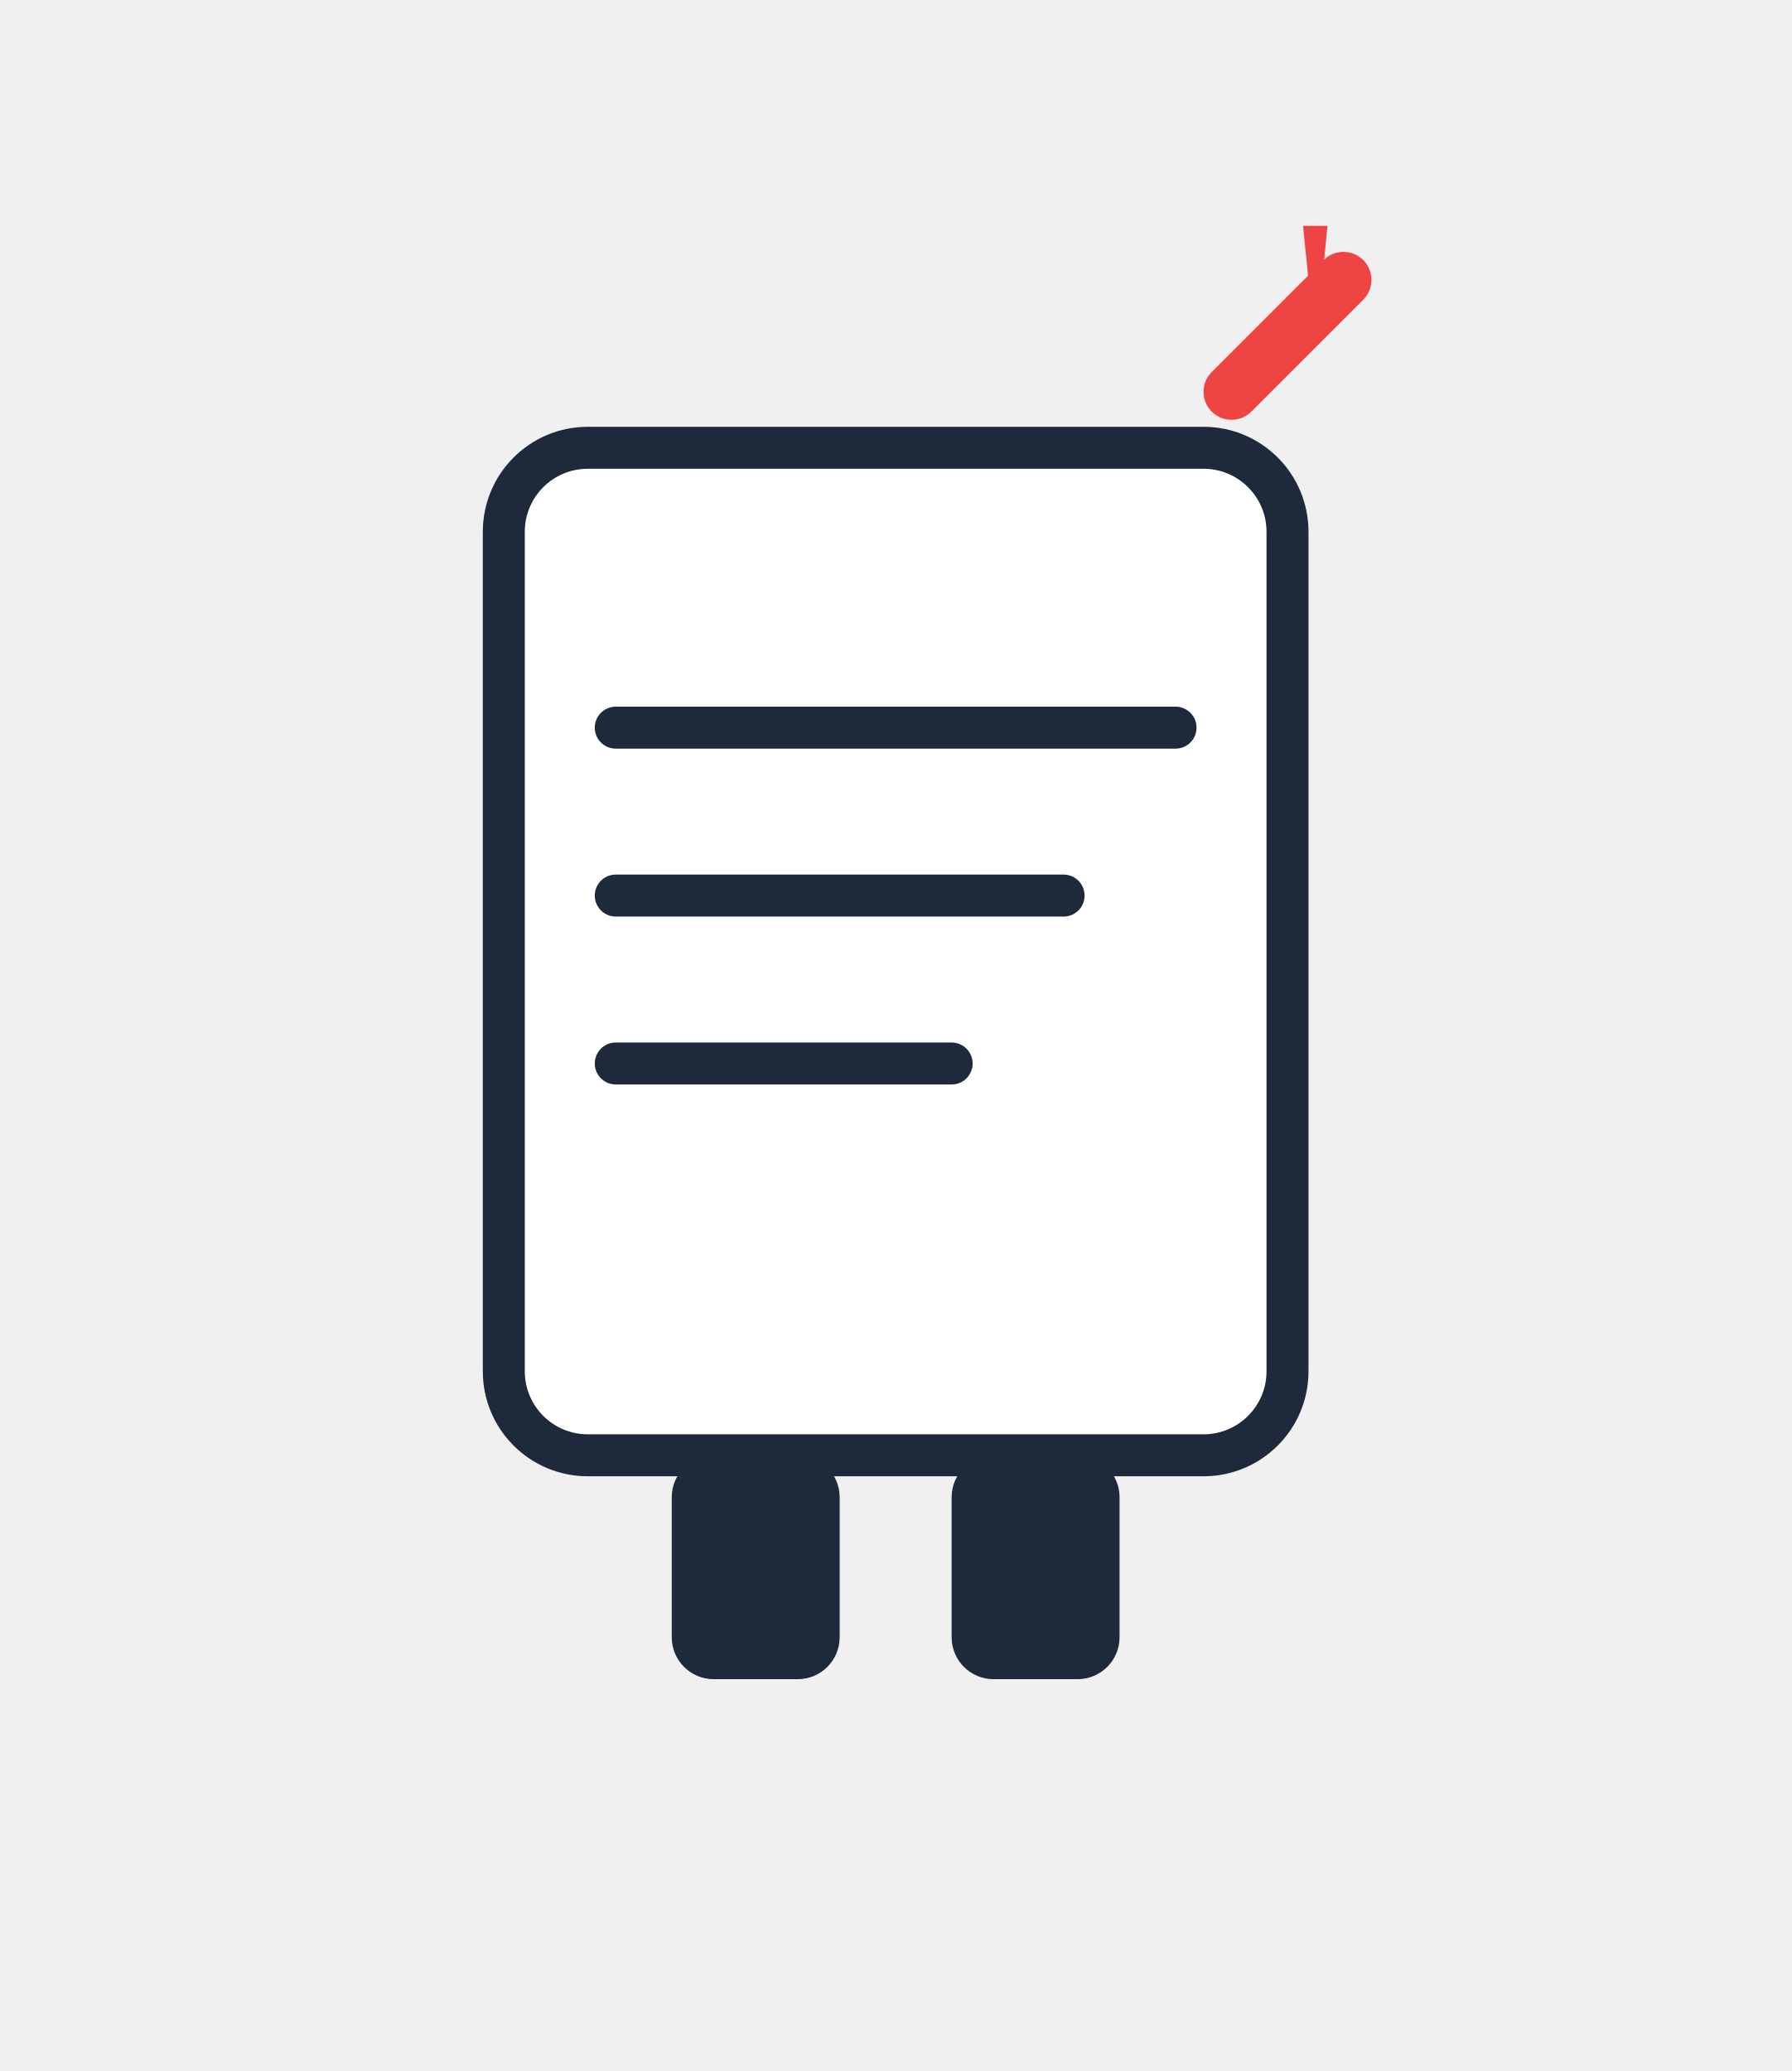
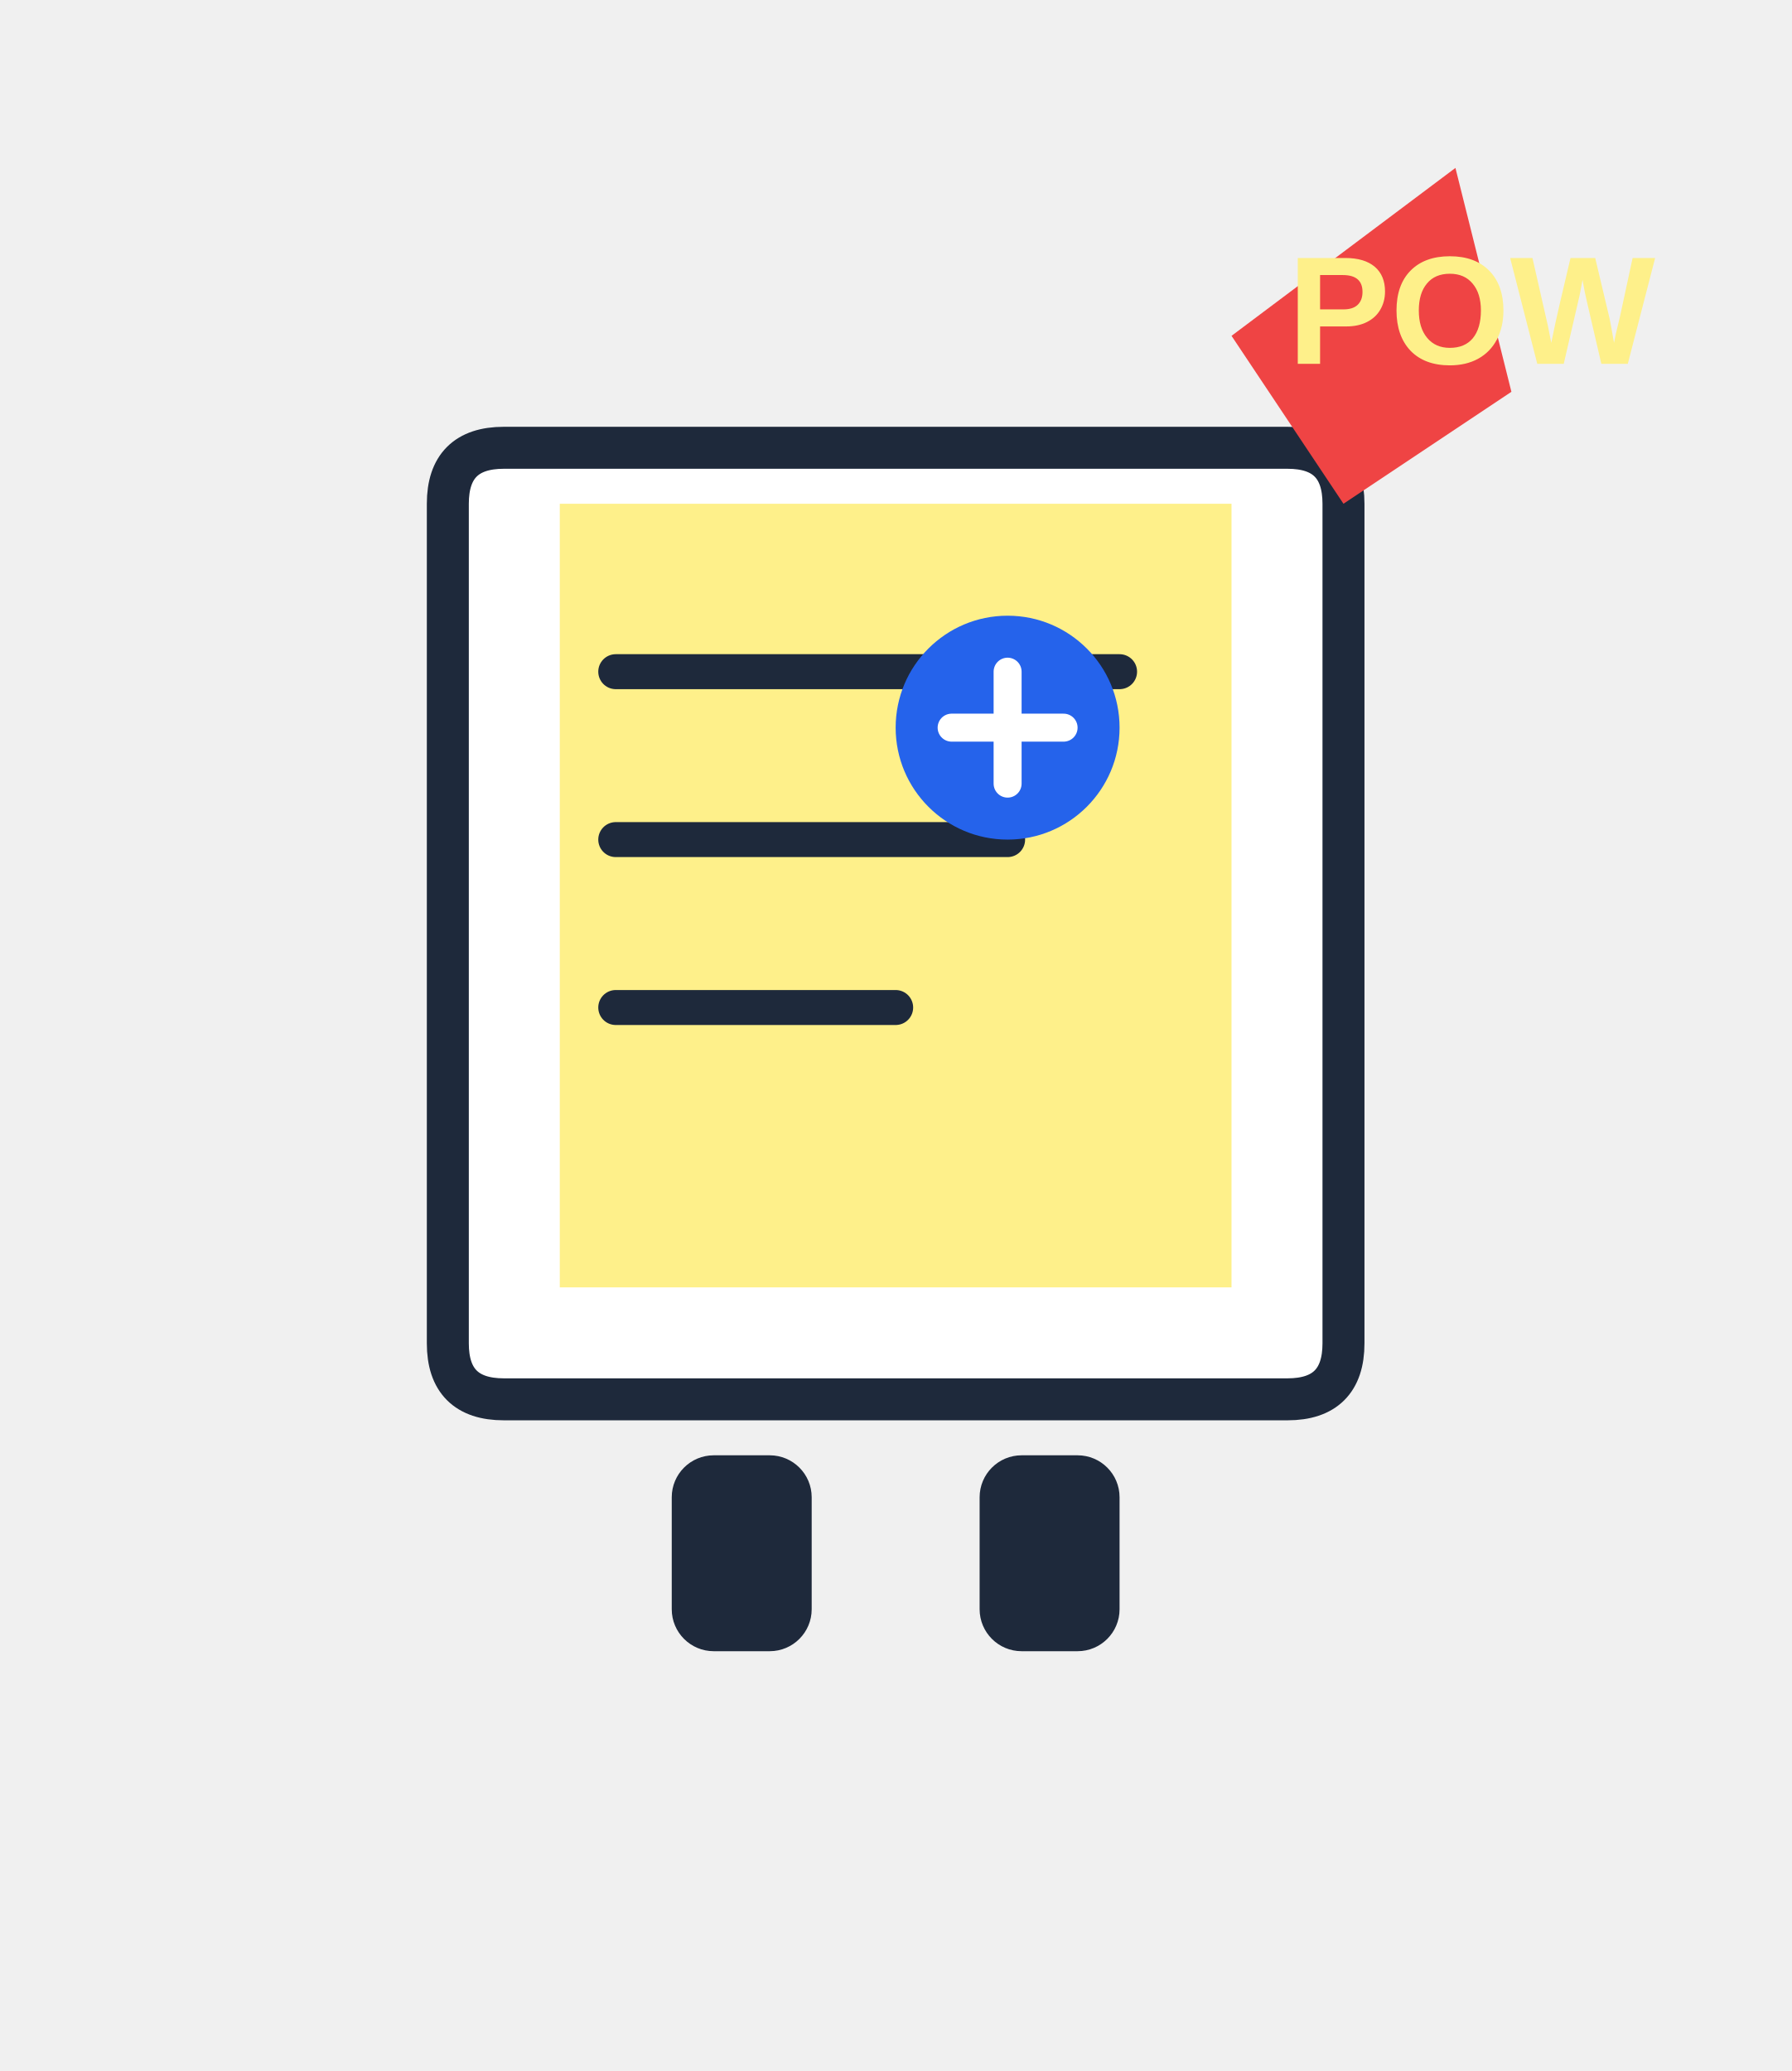
<svg xmlns="http://www.w3.org/2000/svg" viewBox="0 0 128 148" role="img" aria-hidden="true">
-   <rect x="36" y="32" width="56" height="72" rx="6" fill="#ffffff" stroke="#1e293b" stroke-width="3" />
-   <path d="M44 52 H84 M44 64 H76 M44 76 H68" stroke="#1e293b" stroke-width="3" stroke-linecap="round" />
-   <path d="M88 28 L96 20" stroke="#ef4444" stroke-width="4" stroke-linecap="round" />
-   <text x="92" y="24" font-size="12" font-weight="bold" fill="#ef4444">!</text>
-   <rect x="48" y="104" width="12" height="16" rx="3" fill="#1e293b" />
-   <rect x="68" y="104" width="12" height="16" rx="3" fill="#1e293b" />
+   <path d="M36 32 L92 32 Q96 32 96 36 V96 Q96 100 92 100 H36 Q32 100 32 96 V36 Q32 32 36 32 Z" fill="#ffffff" stroke="#1e293b" stroke-width="3" />
+   <path d="M40 36 H88 V92 H40 Z" fill="#fef08a" />
+   <path d="M44 48 H80 M44 60 H72 M44 72 H64" stroke="#1e293b" stroke-width="2.5" stroke-linecap="round" />
+   <path d="M88 24 L104 12 L108 28 L96 36 Z" fill="#ef4444" />
+   <text x="92" y="26" font-size="11" font-weight="bold" fill="#fef08a" font-family="Arial,sans-serif">POW</text>
+   <rect x="48" y="104" width="10" height="14" rx="3" fill="#1e293b" />
+   <rect x="70" y="104" width="10" height="14" rx="3" fill="#1e293b" />
+   <circle cx="72" cy="52" r="8" fill="#2563eb" />
+   <path d="M68 52 H76 M72 48 V56" stroke="#ffffff" stroke-width="2" stroke-linecap="round" />
</svg>
